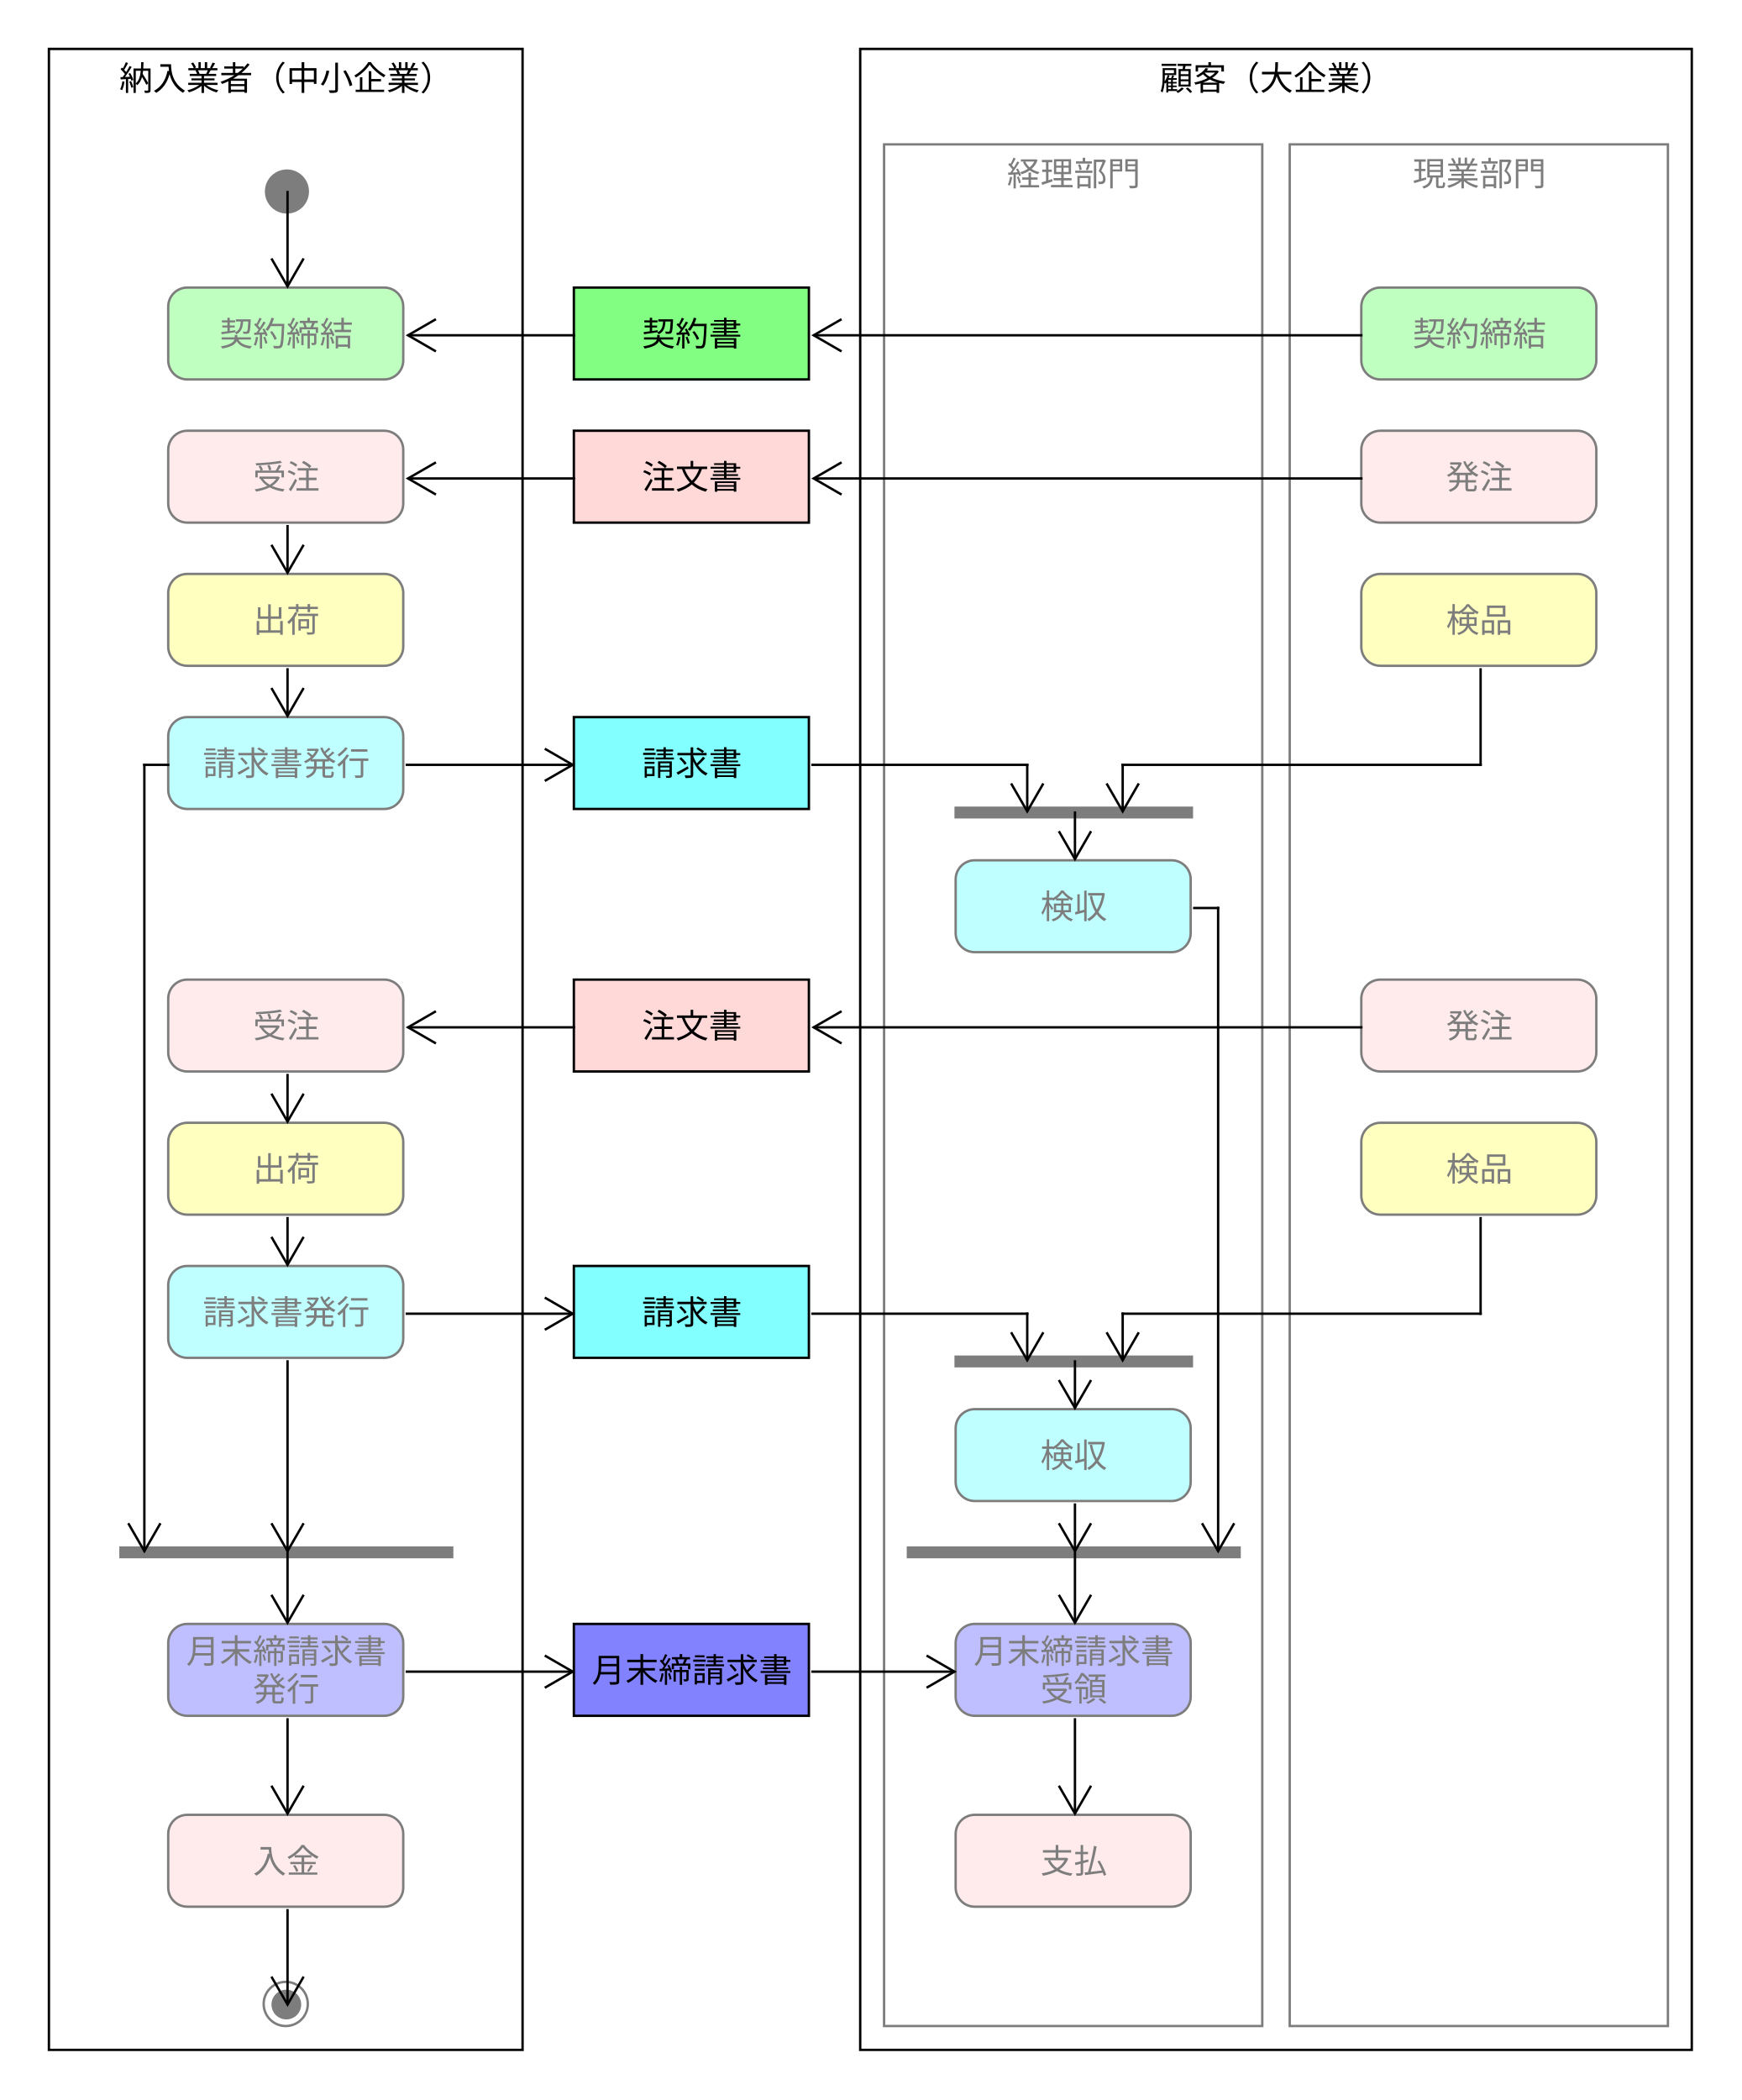
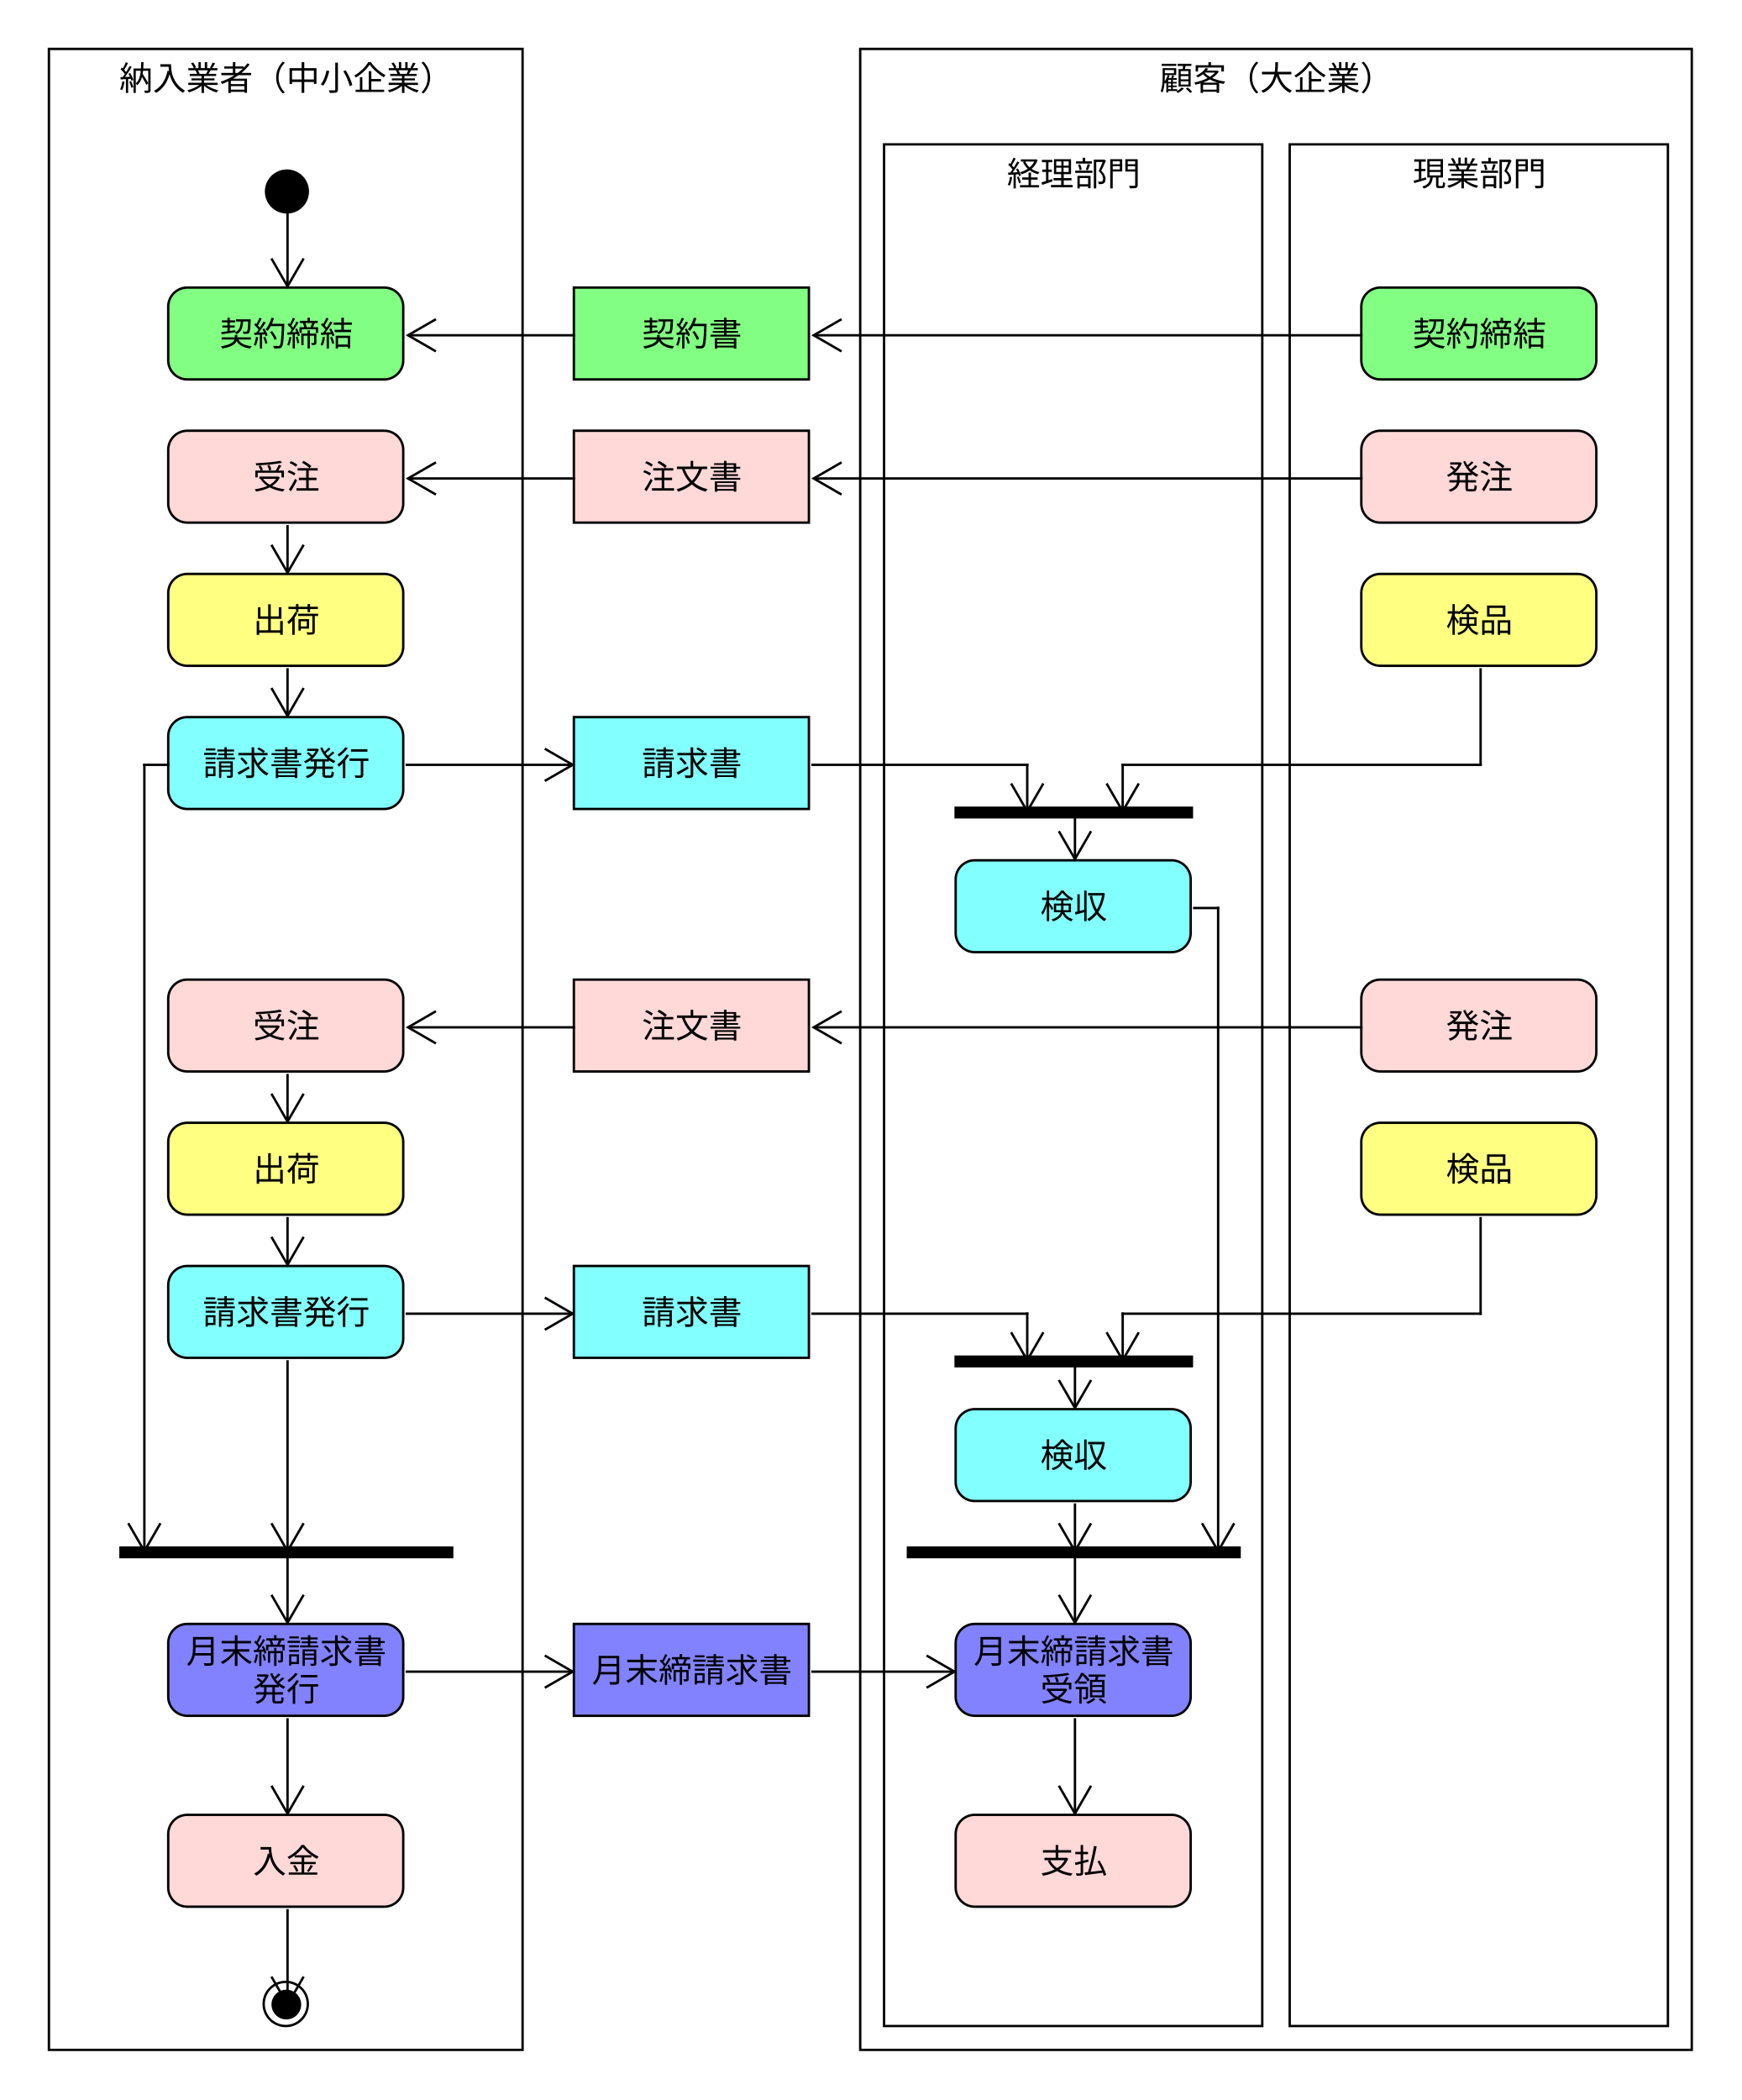
<svg xmlns="http://www.w3.org/2000/svg" fill-opacity="1" color-rendering="auto" color-interpolation="auto" text-rendering="auto" stroke="black" stroke-linecap="square" width="730" stroke-miterlimit="10" shape-rendering="auto" stroke-opacity="1" fill="black" stroke-dasharray="none" font-weight="normal" stroke-width="1" viewBox="-20 -20 730 880" height="880" font-family="'Dialog'" font-style="normal" stroke-linejoin="miter" font-size="12px" stroke-dashoffset="0" image-rendering="auto">
  <defs id="genericDefs" />
  <g>
    <defs id="defs1">
      <clipPath clipPathUnits="userSpaceOnUse" id="clipPath1">
        <path d="M0 0 L2147483647 0 L2147483647 2147483647 L0 2147483647 L0 0 Z" />
      </clipPath>
      <clipPath clipPathUnits="userSpaceOnUse" id="clipPath2">
        <path d="M0 0 L0 40 L100 40 L100 0 Z" />
      </clipPath>
      <clipPath clipPathUnits="userSpaceOnUse" id="clipPath3">
        <path d="M0 0 L0 20 L140 20 L140 0 Z" />
      </clipPath>
      <clipPath clipPathUnits="userSpaceOnUse" id="clipPath4">
        <path d="M0 0 L0 20 L100 20 L100 0 Z" />
      </clipPath>
      <clipPath clipPathUnits="userSpaceOnUse" id="clipPath5">
        <path d="M0 0 L0 790 L160 790 L160 0 Z" />
      </clipPath>
      <clipPath clipPathUnits="userSpaceOnUse" id="clipPath6">
        <path d="M0 0 L0 20 L20 20 L20 0 Z" />
      </clipPath>
      <clipPath clipPathUnits="userSpaceOnUse" id="clipPath7">
        <path d="M0 0 L0 840 L350 840 L350 0 Z" />
      </clipPath>
      <clipPath clipPathUnits="userSpaceOnUse" id="clipPath8">
        <path d="M0 0 L0 840 L200 840 L200 0 Z" />
      </clipPath>
      <clipPath clipPathUnits="userSpaceOnUse" id="clipPath9">
        <path d="M0 0 L0 30 L100 30 L100 0 Z" />
      </clipPath>
      <clipPath clipPathUnits="userSpaceOnUse" id="clipPath10">
        <path d="M0 0 L0 50 L30 50 L30 0 Z" />
      </clipPath>
      <clipPath clipPathUnits="userSpaceOnUse" id="clipPath11">
        <path d="M0 0 L0 30 L260 30 L260 0 Z" />
      </clipPath>
      <clipPath clipPathUnits="userSpaceOnUse" id="clipPath12">
        <path d="M0 0 L0 60 L30 60 L30 0 Z" />
      </clipPath>
      <clipPath clipPathUnits="userSpaceOnUse" id="clipPath13">
        <path d="M0 0 L0 300 L40 300 L40 0 Z" />
      </clipPath>
      <clipPath clipPathUnits="userSpaceOnUse" id="clipPath14">
        <path d="M0 0 L0 70 L30 70 L30 0 Z" />
      </clipPath>
      <clipPath clipPathUnits="userSpaceOnUse" id="clipPath15">
        <path d="M0 0 L0 90 L180 90 L180 0 Z" />
      </clipPath>
      <clipPath clipPathUnits="userSpaceOnUse" id="clipPath16">
        <path d="M0 0 L0 30 L90 30 L90 0 Z" />
      </clipPath>
      <clipPath clipPathUnits="userSpaceOnUse" id="clipPath17">
        <path d="M0 0 L0 50 L120 50 L120 0 Z" />
      </clipPath>
      <clipPath clipPathUnits="userSpaceOnUse" id="clipPath18">
        <path d="M0 0 L0 110 L30 110 L30 0 Z" />
      </clipPath>
      <clipPath clipPathUnits="userSpaceOnUse" id="clipPath19">
        <path d="M0 0 L0 360 L40 360 L40 0 Z" />
      </clipPath>
    </defs>
    <g fill="rgb(255,175,175)" fill-opacity="0.49" transform="translate(550,390)" stroke-opacity="0.49" stroke="rgb(255,175,175)">
      <rect x="0.5" y="0.5" clip-path="url(#clipPath2)" width="98.5" rx="8" ry="8" height="38.5" stroke="none" />
    </g>
    <g transform="translate(550,390)">
      <rect x="0.5" y="0.5" clip-path="url(#clipPath2)" fill="none" width="98.5" rx="8" ry="8" height="38.5" />
      <text x="36" font-size="14px" y="24.909" clip-path="url(#clipPath2)" font-family="sans-serif" stroke="none" xml:space="preserve">発注</text>
    </g>
    <g fill="rgb(255,175,175)" fill-opacity="0.49" transform="translate(220,390)" stroke-opacity="0.49" stroke="rgb(255,175,175)">
      <rect x="0.5" width="98.5" height="38.5" y="0.5" clip-path="url(#clipPath2)" stroke="none" />
    </g>
    <g transform="translate(220,390)">
      <rect fill="none" x="0.5" width="98.5" height="38.5" y="0.5" clip-path="url(#clipPath2)" />
      <text x="29" font-size="14px" y="24.909" clip-path="url(#clipPath2)" font-family="sans-serif" stroke="none" xml:space="preserve">注文書</text>
    </g>
    <g fill="rgb(255,175,175)" fill-opacity="0.49" transform="translate(50,390)" stroke-opacity="0.49" stroke="rgb(255,175,175)">
      <rect x="0.5" y="0.5" clip-path="url(#clipPath2)" width="98.5" rx="8" ry="8" height="38.5" stroke="none" />
    </g>
    <g transform="translate(50,390)">
      <rect x="0.5" y="0.5" clip-path="url(#clipPath2)" fill="none" width="98.5" rx="8" ry="8" height="38.5" />
      <text x="36" font-size="14px" y="24.909" clip-path="url(#clipPath2)" font-family="sans-serif" stroke="none" xml:space="preserve">受注</text>
    </g>
    <g fill="rgb(255,175,175)" fill-opacity="0.49" transform="translate(550,160)" stroke-opacity="0.49" stroke="rgb(255,175,175)">
      <rect x="0.5" y="0.5" clip-path="url(#clipPath2)" width="98.5" rx="8" ry="8" height="38.5" stroke="none" />
    </g>
    <g transform="translate(550,160)">
      <rect x="0.5" y="0.5" clip-path="url(#clipPath2)" fill="none" width="98.5" rx="8" ry="8" height="38.5" />
      <text x="36" font-size="14px" y="24.909" clip-path="url(#clipPath2)" font-family="sans-serif" stroke="none" xml:space="preserve">発注</text>
    </g>
    <g fill="rgb(255,175,175)" fill-opacity="0.49" transform="translate(50,160)" stroke-opacity="0.49" stroke="rgb(255,175,175)">
      <rect x="0.5" y="0.5" clip-path="url(#clipPath2)" width="98.5" rx="8" ry="8" height="38.5" stroke="none" />
    </g>
    <g transform="translate(50,160)">
      <rect x="0.5" y="0.5" clip-path="url(#clipPath2)" fill="none" width="98.5" rx="8" ry="8" height="38.5" />
      <text x="36" font-size="14px" y="24.909" clip-path="url(#clipPath2)" font-family="sans-serif" stroke="none" xml:space="preserve">受注</text>
    </g>
    <g fill="rgb(255,175,175)" fill-opacity="0.49" transform="translate(220,160)" stroke-opacity="0.49" stroke="rgb(255,175,175)">
      <rect x="0.5" width="98.5" height="38.5" y="0.5" clip-path="url(#clipPath2)" stroke="none" />
    </g>
    <g transform="translate(220,160)">
      <rect fill="none" x="0.5" width="98.5" height="38.5" y="0.5" clip-path="url(#clipPath2)" />
      <text x="29" font-size="14px" y="24.909" clip-path="url(#clipPath2)" font-family="sans-serif" stroke="none" xml:space="preserve">注文書</text>
    </g>
    <g stroke-width="5" transform="translate(30,620)">
      <path fill="none" d="M0.5 10.5 L139 10.5" clip-path="url(#clipPath3)" />
    </g>
    <g stroke-width="5" transform="translate(360,620)">
      <path fill="none" d="M0.5 10.5 L139 10.5" clip-path="url(#clipPath3)" />
    </g>
    <g stroke-width="5" transform="translate(380,540)">
      <path fill="none" d="M0.5 10.5 L99 10.5" clip-path="url(#clipPath4)" />
    </g>
    <g stroke-width="5" transform="translate(380,310)">
      <path fill="none" d="M0.5 10.5 L99 10.5" clip-path="url(#clipPath4)" />
    </g>
    <g fill="rgb(0,255,0)" fill-opacity="0.49" transform="translate(220,100)" stroke-opacity="0.49" stroke="rgb(0,255,0)">
      <rect x="0.5" width="98.5" height="38.5" y="0.5" clip-path="url(#clipPath2)" stroke="none" />
    </g>
    <g transform="translate(220,100)">
      <rect fill="none" x="0.5" width="98.5" height="38.5" y="0.5" clip-path="url(#clipPath2)" />
      <text x="29" font-size="14px" y="24.909" clip-path="url(#clipPath2)" font-family="sans-serif" stroke="none" xml:space="preserve">契約書</text>
    </g>
    <g fill="rgb(255,255,255)" fill-opacity="0" transform="translate(350,40)" stroke-opacity="0" stroke="rgb(255,255,255)">
      <rect x="0.5" width="158.5" height="788.5" y="0.5" clip-path="url(#clipPath5)" stroke="none" />
    </g>
    <g transform="translate(350,40)">
      <rect fill="none" x="0.5" width="158.5" height="788.5" y="0.5" clip-path="url(#clipPath5)" />
      <text x="52" font-size="14px" y="17.817" clip-path="url(#clipPath5)" font-family="sans-serif" stroke="none" xml:space="preserve">経理部門</text>
    </g>
    <g fill="rgb(255,255,255)" fill-opacity="0" transform="translate(520,40)" stroke-opacity="0" stroke="rgb(255,255,255)">
      <rect x="0.5" width="158.5" height="788.5" y="0.5" clip-path="url(#clipPath5)" stroke="none" />
    </g>
    <g transform="translate(520,40)">
      <rect fill="none" x="0.5" width="158.5" height="788.5" y="0.5" clip-path="url(#clipPath5)" />
      <text x="52" font-size="14px" y="17.817" clip-path="url(#clipPath5)" font-family="sans-serif" stroke="none" xml:space="preserve">現業部門</text>
    </g>
    <g fill="rgb(0,255,0)" fill-opacity="0.49" transform="translate(550,100)" stroke-opacity="0.49" stroke="rgb(0,255,0)">
      <rect x="0.5" y="0.5" clip-path="url(#clipPath2)" width="98.5" rx="8" ry="8" height="38.5" stroke="none" />
    </g>
    <g transform="translate(550,100)">
      <rect x="0.5" y="0.5" clip-path="url(#clipPath2)" fill="none" width="98.5" rx="8" ry="8" height="38.5" />
      <text x="22" font-size="14px" y="24.909" clip-path="url(#clipPath2)" font-family="sans-serif" stroke="none" xml:space="preserve">契約締結</text>
    </g>
    <g fill="rgb(0,255,0)" fill-opacity="0.49" transform="translate(50,100)" stroke-opacity="0.49" stroke="rgb(0,255,0)">
      <rect x="0.5" y="0.5" clip-path="url(#clipPath2)" width="98.5" rx="8" ry="8" height="38.5" stroke="none" />
    </g>
    <g transform="translate(50,100)">
      <rect x="0.5" y="0.5" clip-path="url(#clipPath2)" fill="none" width="98.5" rx="8" ry="8" height="38.5" />
      <text x="22" font-size="14px" y="24.909" clip-path="url(#clipPath2)" font-family="sans-serif" stroke="none" xml:space="preserve">契約締結</text>
    </g>
    <g fill="rgb(255,255,0)" fill-opacity="0.49" transform="translate(550,450)" stroke-opacity="0.49" stroke="rgb(255,255,0)">
      <rect x="0.5" y="0.5" clip-path="url(#clipPath2)" width="98.5" rx="8" ry="8" height="38.5" stroke="none" />
    </g>
    <g transform="translate(550,450)">
      <rect x="0.5" y="0.5" clip-path="url(#clipPath2)" fill="none" width="98.5" rx="8" ry="8" height="38.5" />
      <text x="36" font-size="14px" y="24.909" clip-path="url(#clipPath2)" font-family="sans-serif" stroke="none" xml:space="preserve">検品</text>
    </g>
    <g fill="rgb(255,255,0)" fill-opacity="0.49" transform="translate(550,220)" stroke-opacity="0.49" stroke="rgb(255,255,0)">
      <rect x="0.5" y="0.5" clip-path="url(#clipPath2)" width="98.5" rx="8" ry="8" height="38.5" stroke="none" />
    </g>
    <g transform="translate(550,220)">
      <rect x="0.5" y="0.5" clip-path="url(#clipPath2)" fill="none" width="98.5" rx="8" ry="8" height="38.5" />
      <text x="36" font-size="14px" y="24.909" clip-path="url(#clipPath2)" font-family="sans-serif" stroke="none" xml:space="preserve">検品</text>
    </g>
    <g fill="rgb(0,255,255)" fill-opacity="0.49" transform="translate(220,510)" stroke-opacity="0.49" stroke="rgb(0,255,255)">
      <rect x="0.5" width="98.5" height="38.5" y="0.5" clip-path="url(#clipPath2)" stroke="none" />
    </g>
    <g transform="translate(220,510)">
      <rect fill="none" x="0.5" width="98.5" height="38.5" y="0.5" clip-path="url(#clipPath2)" />
      <text x="29" font-size="14px" y="24.909" clip-path="url(#clipPath2)" font-family="sans-serif" stroke="none" xml:space="preserve">請求書</text>
    </g>
    <g fill="rgb(0,255,255)" fill-opacity="0.49" transform="translate(220,280)" stroke-opacity="0.49" stroke="rgb(0,255,255)">
      <rect x="0.5" width="98.5" height="38.5" y="0.5" clip-path="url(#clipPath2)" stroke="none" />
    </g>
    <g transform="translate(220,280)">
      <rect fill="none" x="0.5" width="98.5" height="38.5" y="0.5" clip-path="url(#clipPath2)" />
      <text x="29" font-size="14px" y="24.909" clip-path="url(#clipPath2)" font-family="sans-serif" stroke="none" xml:space="preserve">請求書</text>
    </g>
    <g fill="rgb(0,0,255)" fill-opacity="0.49" transform="translate(220,660)" stroke-opacity="0.49" stroke="rgb(0,0,255)">
      <rect x="0.5" width="98.5" height="38.5" y="0.5" clip-path="url(#clipPath2)" stroke="none" />
    </g>
    <g transform="translate(220,660)">
      <rect fill="none" x="0.5" width="98.5" height="38.5" y="0.5" clip-path="url(#clipPath2)" />
      <text x="8" font-size="14px" y="24.909" clip-path="url(#clipPath2)" font-family="sans-serif" stroke="none" xml:space="preserve">月末締請求書</text>
    </g>
    <g fill="rgb(255,175,175)" fill-opacity="0.49" transform="translate(380,740)" stroke-opacity="0.49" stroke="rgb(255,175,175)">
      <rect x="0.5" y="0.5" clip-path="url(#clipPath2)" width="98.5" rx="8" ry="8" height="38.5" stroke="none" />
    </g>
    <g transform="translate(380,740)">
      <rect x="0.5" y="0.5" clip-path="url(#clipPath2)" fill="none" width="98.5" rx="8" ry="8" height="38.5" />
      <text x="36" font-size="14px" y="24.909" clip-path="url(#clipPath2)" font-family="sans-serif" stroke="none" xml:space="preserve">支払</text>
    </g>
    <g fill="rgb(0,0,255)" fill-opacity="0.49" transform="translate(380,660)" stroke-opacity="0.49" stroke="rgb(0,0,255)">
      <rect x="0.5" y="0.5" clip-path="url(#clipPath2)" width="98.5" rx="8" ry="8" height="38.5" stroke="none" />
    </g>
    <g transform="translate(380,660)">
      <rect x="0.5" y="0.5" clip-path="url(#clipPath2)" fill="none" width="98.5" rx="8" ry="8" height="38.5" />
      <text x="8" font-size="14px" y="17" clip-path="url(#clipPath2)" font-family="sans-serif" stroke="none" xml:space="preserve">月末締請求書</text>
      <text x="36" font-size="14px" y="32.817" clip-path="url(#clipPath2)" font-family="sans-serif" stroke="none" xml:space="preserve">受領</text>
    </g>
    <g fill="rgb(255,175,175)" fill-opacity="0.49" transform="translate(50,740)" stroke-opacity="0.49" stroke="rgb(255,175,175)">
      <rect x="0.5" y="0.5" clip-path="url(#clipPath2)" width="98.5" rx="8" ry="8" height="38.5" stroke="none" />
    </g>
    <g transform="translate(50,740)">
      <rect x="0.5" y="0.5" clip-path="url(#clipPath2)" fill="none" width="98.5" rx="8" ry="8" height="38.5" />
      <text x="36" font-size="14px" y="24.909" clip-path="url(#clipPath2)" font-family="sans-serif" stroke="none" xml:space="preserve">入金</text>
    </g>
    <g fill="rgb(0,255,255)" fill-opacity="0.49" transform="translate(380,570)" stroke-opacity="0.49" stroke="rgb(0,255,255)">
      <rect x="0.5" y="0.5" clip-path="url(#clipPath2)" width="98.5" rx="8" ry="8" height="38.5" stroke="none" />
    </g>
    <g transform="translate(380,570)">
      <rect x="0.5" y="0.5" clip-path="url(#clipPath2)" fill="none" width="98.5" rx="8" ry="8" height="38.5" />
      <text x="36" font-size="14px" y="24.909" clip-path="url(#clipPath2)" font-family="sans-serif" stroke="none" xml:space="preserve">検収</text>
    </g>
    <g fill="rgb(0,255,255)" fill-opacity="0.49" transform="translate(380,340)" stroke-opacity="0.49" stroke="rgb(0,255,255)">
      <rect x="0.5" y="0.5" clip-path="url(#clipPath2)" width="98.5" rx="8" ry="8" height="38.5" stroke="none" />
    </g>
    <g transform="translate(380,340)">
      <rect x="0.5" y="0.5" clip-path="url(#clipPath2)" fill="none" width="98.5" rx="8" ry="8" height="38.5" />
      <text x="36" font-size="14px" y="24.909" clip-path="url(#clipPath2)" font-family="sans-serif" stroke="none" xml:space="preserve">検収</text>
    </g>
    <g fill="rgb(0,0,255)" fill-opacity="0.49" transform="translate(50,660)" stroke-opacity="0.49" stroke="rgb(0,0,255)">
      <rect x="0.5" y="0.5" clip-path="url(#clipPath2)" width="98.5" rx="8" ry="8" height="38.5" stroke="none" />
    </g>
    <g transform="translate(50,660)">
      <rect x="0.5" y="0.5" clip-path="url(#clipPath2)" fill="none" width="98.5" rx="8" ry="8" height="38.5" />
      <text x="8" font-size="14px" y="17" clip-path="url(#clipPath2)" font-family="sans-serif" stroke="none" xml:space="preserve">月末締請求書</text>
      <text x="36" font-size="14px" y="32.817" clip-path="url(#clipPath2)" font-family="sans-serif" stroke="none" xml:space="preserve">発行</text>
    </g>
    <g fill="rgb(0,255,255)" fill-opacity="0.49" transform="translate(50,510)" stroke-opacity="0.49" stroke="rgb(0,255,255)">
      <rect x="0.5" y="0.5" clip-path="url(#clipPath2)" width="98.5" rx="8" ry="8" height="38.5" stroke="none" />
    </g>
    <g transform="translate(50,510)">
      <rect x="0.5" y="0.5" clip-path="url(#clipPath2)" fill="none" width="98.5" rx="8" ry="8" height="38.5" />
      <text x="15" font-size="14px" y="24.909" clip-path="url(#clipPath2)" font-family="sans-serif" stroke="none" xml:space="preserve">請求書発行</text>
    </g>
    <g fill="rgb(255,255,0)" fill-opacity="0.49" transform="translate(50,450)" stroke-opacity="0.49" stroke="rgb(255,255,0)">
      <rect x="0.5" y="0.5" clip-path="url(#clipPath2)" width="98.5" rx="8" ry="8" height="38.5" stroke="none" />
    </g>
    <g transform="translate(50,450)">
      <rect x="0.5" y="0.5" clip-path="url(#clipPath2)" fill="none" width="98.5" rx="8" ry="8" height="38.5" />
      <text x="36" font-size="14px" y="24.909" clip-path="url(#clipPath2)" font-family="sans-serif" stroke="none" xml:space="preserve">出荷</text>
    </g>
    <g fill="rgb(0,255,255)" fill-opacity="0.49" transform="translate(50,280)" stroke-opacity="0.49" stroke="rgb(0,255,255)">
      <rect x="0.5" y="0.5" clip-path="url(#clipPath2)" width="98.5" rx="8" ry="8" height="38.5" stroke="none" />
    </g>
    <g transform="translate(50,280)">
      <rect x="0.5" y="0.5" clip-path="url(#clipPath2)" fill="none" width="98.5" rx="8" ry="8" height="38.5" />
      <text x="15" font-size="14px" y="24.909" clip-path="url(#clipPath2)" font-family="sans-serif" stroke="none" xml:space="preserve">請求書発行</text>
    </g>
    <g fill="rgb(255,255,255)" fill-opacity="0" transform="translate(90,810)" stroke-opacity="0" stroke="rgb(255,255,255)">
      <circle r="9.25" clip-path="url(#clipPath6)" cx="9.75" cy="9.75" stroke="none" />
    </g>
    <g transform="translate(90,810)">
      <circle fill="none" r="9.25" clip-path="url(#clipPath6)" cx="9.75" cy="9.75" />
      <circle r="6.227" clip-path="url(#clipPath6)" cx="10" cy="10" stroke="none" />
    </g>
    <g fill="rgb(255,255,255)" fill-opacity="0" transform="translate(90,810)" stroke-opacity="0" stroke="rgb(255,255,255)">
      <circle fill="none" r="6.227" clip-path="url(#clipPath6)" cx="10" cy="10" />
    </g>
    <g fill="rgb(255,255,0)" fill-opacity="0.49" transform="translate(50,220)" stroke-opacity="0.49" stroke="rgb(255,255,0)">
      <rect x="0.5" y="0.5" clip-path="url(#clipPath2)" width="98.5" rx="8" ry="8" height="38.5" stroke="none" />
    </g>
    <g transform="translate(50,220)">
      <rect x="0.5" y="0.5" clip-path="url(#clipPath2)" fill="none" width="98.5" rx="8" ry="8" height="38.5" />
      <text x="36" font-size="14px" y="24.909" clip-path="url(#clipPath2)" font-family="sans-serif" stroke="none" xml:space="preserve">出荷</text>
    </g>
    <g transform="translate(90,50)">
      <circle r="8.75" clip-path="url(#clipPath6)" cx="10.25" cy="10.25" stroke="none" />
      <circle fill="none" r="8.75" clip-path="url(#clipPath6)" cx="10.25" cy="10.25" />
    </g>
-     <g fill="rgb(255,255,255)" fill-opacity="0.49" transform="translate(340,0)" stroke-opacity="0.49" stroke="rgb(255,255,255)">
+     <g fill="rgb(255,255,255)" fill-opacity="0" transform="translate(340,0)" stroke-opacity="0" stroke="rgb(255,255,255)">
      <rect x="0.5" width="348.5" height="838.5" y="0.5" clip-path="url(#clipPath7)" stroke="none" />
    </g>
    <g transform="translate(340,0)">
      <rect fill="none" x="0.5" width="348.5" height="838.5" y="0.5" clip-path="url(#clipPath7)" />
      <text x="126" font-size="14px" y="17.817" clip-path="url(#clipPath7)" font-family="sans-serif" stroke="none" xml:space="preserve">顧客（大企業）</text>
    </g>
-     <g fill="rgb(255,255,255)" fill-opacity="0.49" stroke-opacity="0.49" stroke="rgb(255,255,255)">
+     <g fill="rgb(255,255,255)" fill-opacity="0" stroke-opacity="0" stroke="rgb(255,255,255)">
      <rect x="0.5" width="198.5" height="838.5" y="0.5" clip-path="url(#clipPath8)" stroke="none" />
    </g>
    <g>
      <rect fill="none" x="0.5" width="198.5" height="838.5" y="0.5" clip-path="url(#clipPath8)" />
      <text x="30" font-size="14px" y="17.817" clip-path="url(#clipPath8)" font-family="sans-serif" stroke="none" xml:space="preserve">納入業者（中小企業）</text>
    </g>
    <g transform="translate(140,400)">
      <path fill="none" d="M11.5 10.5 L80.5 10.5" clip-path="url(#clipPath9)" />
      <path fill="none" d="M22.258 17 L11 10.5 L22.258 4" clip-path="url(#clipPath9)" />
    </g>
    <g transform="translate(90,420)">
      <path fill="none" d="M10.5 29.5 L10.5 10.5" clip-path="url(#clipPath10)" />
      <path fill="none" d="M17 18.742 L10.5 30 L4 18.742" clip-path="url(#clipPath10)" />
    </g>
    <g transform="translate(310,400)">
      <path fill="none" d="M11.5 10.5 L240.5 10.5" clip-path="url(#clipPath11)" />
      <path fill="none" d="M22.258 17 L11 10.5 L22.258 4" clip-path="url(#clipPath11)" />
    </g>
    <g transform="translate(140,170)">
      <path fill="none" d="M11.5 10.5 L80.5 10.5" clip-path="url(#clipPath9)" />
      <path fill="none" d="M22.258 17 L11 10.5 L22.258 4" clip-path="url(#clipPath9)" />
    </g>
    <g transform="translate(310,170)">
      <path fill="none" d="M11.5 10.5 L240.5 10.5" clip-path="url(#clipPath11)" />
      <path fill="none" d="M22.258 17 L11 10.5 L22.258 4" clip-path="url(#clipPath11)" />
    </g>
    <g transform="translate(420,620)">
      <path fill="none" d="M10.5 39.5 L10.5 10.5" clip-path="url(#clipPath12)" />
      <path fill="none" d="M17 28.742 L10.5 40 L4 28.742" clip-path="url(#clipPath12)" />
    </g>
    <g transform="translate(90,620)">
      <path fill="none" d="M10.5 39.5 L10.5 10.5" clip-path="url(#clipPath12)" />
      <path fill="none" d="M17 28.742 L10.5 40 L4 28.742" clip-path="url(#clipPath12)" />
    </g>
    <g transform="translate(420,600)">
      <path fill="none" d="M10.5 29.5 L10.5 10.5" clip-path="url(#clipPath10)" />
      <path fill="none" d="M17 18.742 L10.5 30 L4 18.742" clip-path="url(#clipPath10)" />
    </g>
    <g transform="translate(470,350)">
      <path fill="none" d="M20.5 279.5 L20.5 10.5" clip-path="url(#clipPath13)" />
      <path fill="none" d="M20.5 10.5 L10.5 10.5" clip-path="url(#clipPath13)" />
      <path fill="none" d="M27 268.742 L20.5 280 L14 268.742" clip-path="url(#clipPath13)" />
    </g>
    <g transform="translate(420,540)">
      <path fill="none" d="M10.5 29.5 L10.5 10.5" clip-path="url(#clipPath10)" />
      <path fill="none" d="M17 18.742 L10.5 30 L4 18.742" clip-path="url(#clipPath10)" />
    </g>
    <g transform="translate(420,310)">
      <path fill="none" d="M10.5 29.5 L10.5 10.5" clip-path="url(#clipPath10)" />
      <path fill="none" d="M17 18.742 L10.5 30 L4 18.742" clip-path="url(#clipPath10)" />
    </g>
    <g transform="translate(140,110)">
      <path fill="none" d="M11.5 10.5 L80.5 10.5" clip-path="url(#clipPath9)" />
      <path fill="none" d="M22.258 17 L11 10.5 L22.258 4" clip-path="url(#clipPath9)" />
    </g>
    <g transform="translate(310,110)">
      <path fill="none" d="M11.5 10.5 L240.5 10.5" clip-path="url(#clipPath11)" />
      <path fill="none" d="M22.258 17 L11 10.5 L22.258 4" clip-path="url(#clipPath11)" />
    </g>
    <g transform="translate(90,50)">
      <path fill="none" d="M10.5 49.5 L10.5 10.5" clip-path="url(#clipPath14)" />
      <path fill="none" d="M17 38.742 L10.5 50 L4 38.742" clip-path="url(#clipPath14)" />
    </g>
    <g transform="translate(440,480)">
      <path fill="none" d="M10.5 69.5 L10.5 50.5" clip-path="url(#clipPath15)" />
      <path fill="none" d="M10.5 50.5 L160.5 50.5" clip-path="url(#clipPath15)" />
      <path fill="none" d="M160.5 50.5 L160.5 10.5" clip-path="url(#clipPath15)" />
      <path fill="none" d="M17 58.742 L10.5 70 L4 58.742" clip-path="url(#clipPath15)" />
    </g>
    <g transform="translate(310,670)">
      <path fill="none" d="M69.5 10.5 L10.5 10.5" clip-path="url(#clipPath16)" />
      <path fill="none" d="M58.742 4 L70 10.5 L58.742 17" clip-path="url(#clipPath16)" />
    </g>
    <g transform="translate(140,670)">
      <path fill="none" d="M79.5 10.5 L10.5 10.5" clip-path="url(#clipPath9)" />
      <path fill="none" d="M68.742 4 L80 10.5 L68.742 17" clip-path="url(#clipPath9)" />
    </g>
    <g transform="translate(310,520)">
      <path fill="none" d="M100.5 29.5 L100.5 10.5" clip-path="url(#clipPath17)" />
      <path fill="none" d="M100.5 10.5 L10.5 10.5" clip-path="url(#clipPath17)" />
      <path fill="none" d="M107 18.742 L100.5 30 L94 18.742" clip-path="url(#clipPath17)" />
    </g>
    <g transform="translate(310,290)">
      <path fill="none" d="M100.5 29.5 L100.5 10.5" clip-path="url(#clipPath17)" />
      <path fill="none" d="M100.5 10.5 L10.5 10.5" clip-path="url(#clipPath17)" />
      <path fill="none" d="M107 18.742 L100.5 30 L94 18.742" clip-path="url(#clipPath17)" />
    </g>
    <g transform="translate(140,290)">
      <path fill="none" d="M79.5 10.5 L10.5 10.5" clip-path="url(#clipPath9)" />
      <path fill="none" d="M68.742 4 L80 10.5 L68.742 17" clip-path="url(#clipPath9)" />
    </g>
    <g transform="translate(140,520)">
      <path fill="none" d="M79.5 10.5 L10.5 10.5" clip-path="url(#clipPath9)" />
      <path fill="none" d="M68.742 4 L80 10.5 L68.742 17" clip-path="url(#clipPath9)" />
    </g>
    <g transform="translate(420,690)">
      <path fill="none" d="M10.5 49.5 L10.5 10.5" clip-path="url(#clipPath14)" />
      <path fill="none" d="M17 38.742 L10.5 50 L4 38.742" clip-path="url(#clipPath14)" />
    </g>
    <g transform="translate(90,770)">
      <path fill="none" d="M10.5 49.5 L10.5 10.5" clip-path="url(#clipPath14)" />
      <path fill="none" d="M17 38.742 L10.5 50 L4 38.742" clip-path="url(#clipPath14)" />
    </g>
    <g transform="translate(440,250)">
      <path fill="none" d="M10.5 69.5 L10.5 50.5" clip-path="url(#clipPath15)" />
      <path fill="none" d="M10.5 50.5 L160.5 50.5" clip-path="url(#clipPath15)" />
      <path fill="none" d="M160.5 50.5 L160.5 10.5" clip-path="url(#clipPath15)" />
      <path fill="none" d="M17 58.742 L10.5 70 L4 58.742" clip-path="url(#clipPath15)" />
    </g>
    <g transform="translate(90,690)">
      <path fill="none" d="M10.5 49.5 L10.5 10.5" clip-path="url(#clipPath14)" />
      <path fill="none" d="M17 38.742 L10.5 50 L4 38.742" clip-path="url(#clipPath14)" />
    </g>
    <g transform="translate(90,540)">
      <path fill="none" d="M10.5 89.5 L10.5 10.5" clip-path="url(#clipPath18)" />
      <path fill="none" d="M17 78.742 L10.5 90 L4 78.742" clip-path="url(#clipPath18)" />
    </g>
    <g transform="translate(90,480)">
      <path fill="none" d="M10.5 29.5 L10.5 10.5" clip-path="url(#clipPath10)" />
      <path fill="none" d="M17 18.742 L10.5 30 L4 18.742" clip-path="url(#clipPath10)" />
    </g>
    <g transform="translate(30,290)">
      <path fill="none" d="M10.5 339.5 L10.5 10.5" clip-path="url(#clipPath19)" />
      <path fill="none" d="M10.5 10.5 L20.5 10.5" clip-path="url(#clipPath19)" />
      <path fill="none" d="M17 328.742 L10.5 340 L4 328.742" clip-path="url(#clipPath19)" />
    </g>
    <g transform="translate(90,250)">
      <path fill="none" d="M10.5 29.5 L10.5 10.5" clip-path="url(#clipPath10)" />
      <path fill="none" d="M17 18.742 L10.5 30 L4 18.742" clip-path="url(#clipPath10)" />
    </g>
    <g transform="translate(90,190)">
      <path fill="none" d="M10.5 29.5 L10.5 10.5" clip-path="url(#clipPath10)" />
      <path fill="none" d="M17 18.742 L10.5 30 L4 18.742" clip-path="url(#clipPath10)" />
    </g>
  </g>
</svg>
